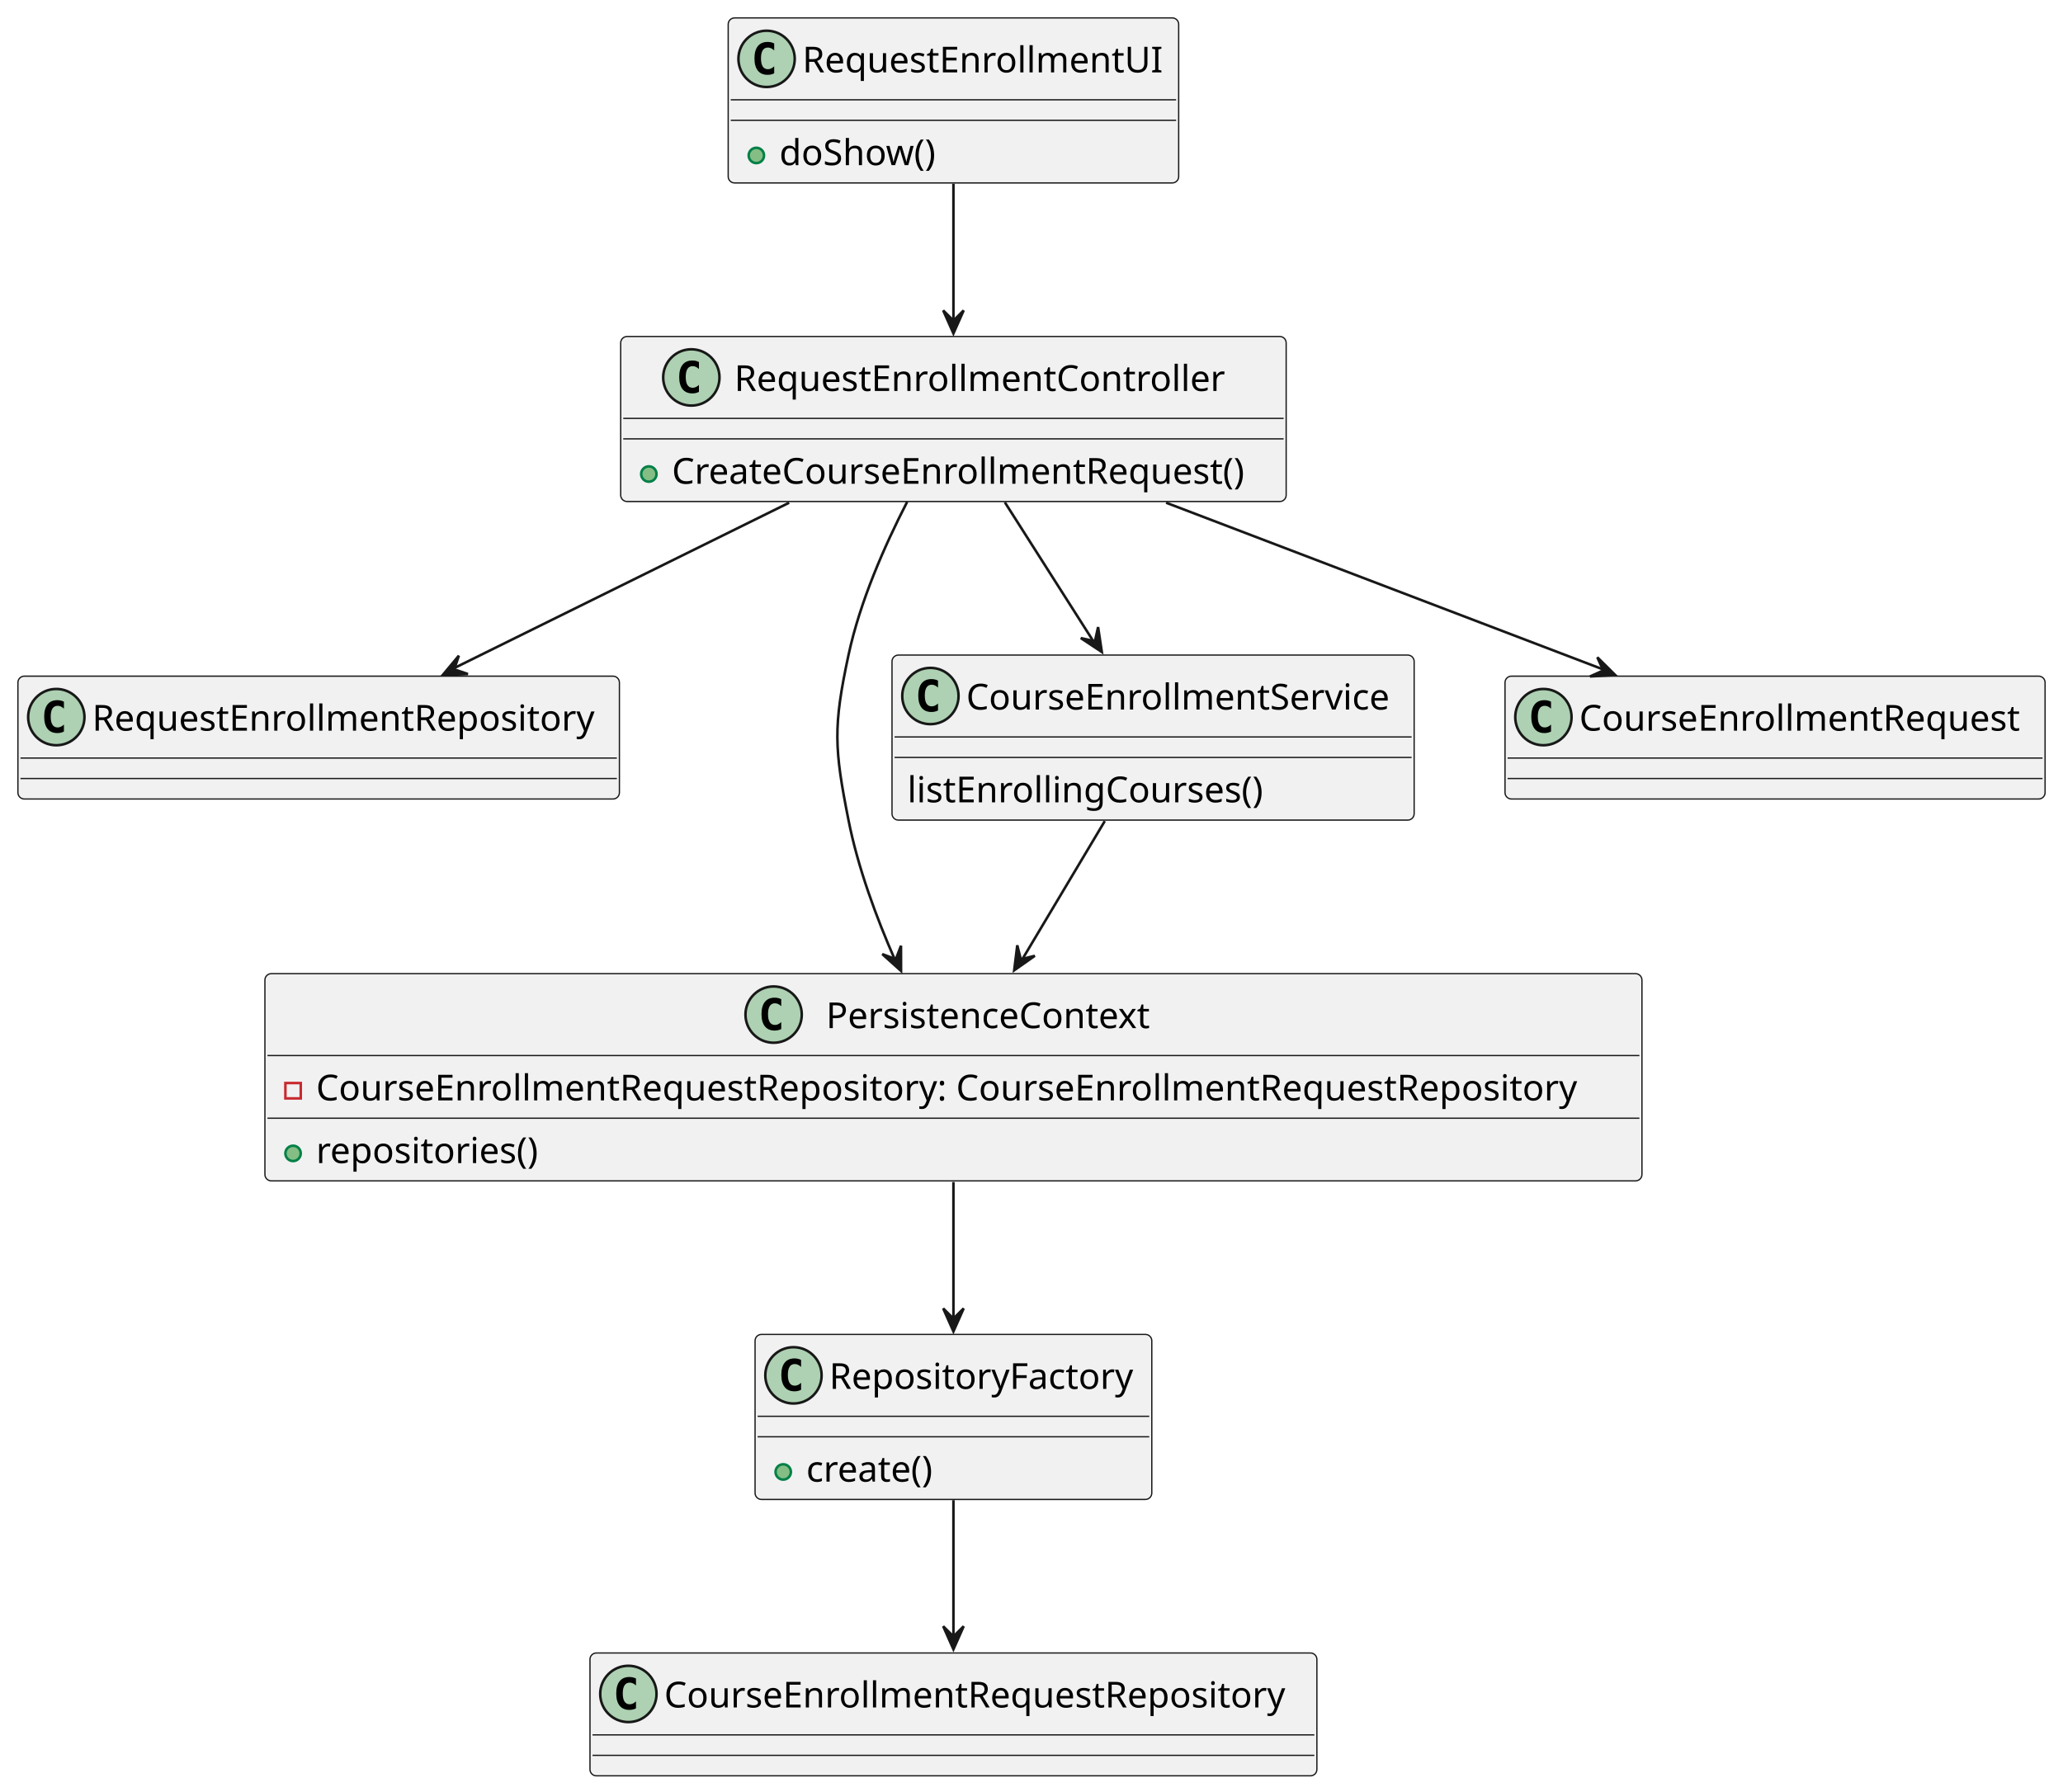
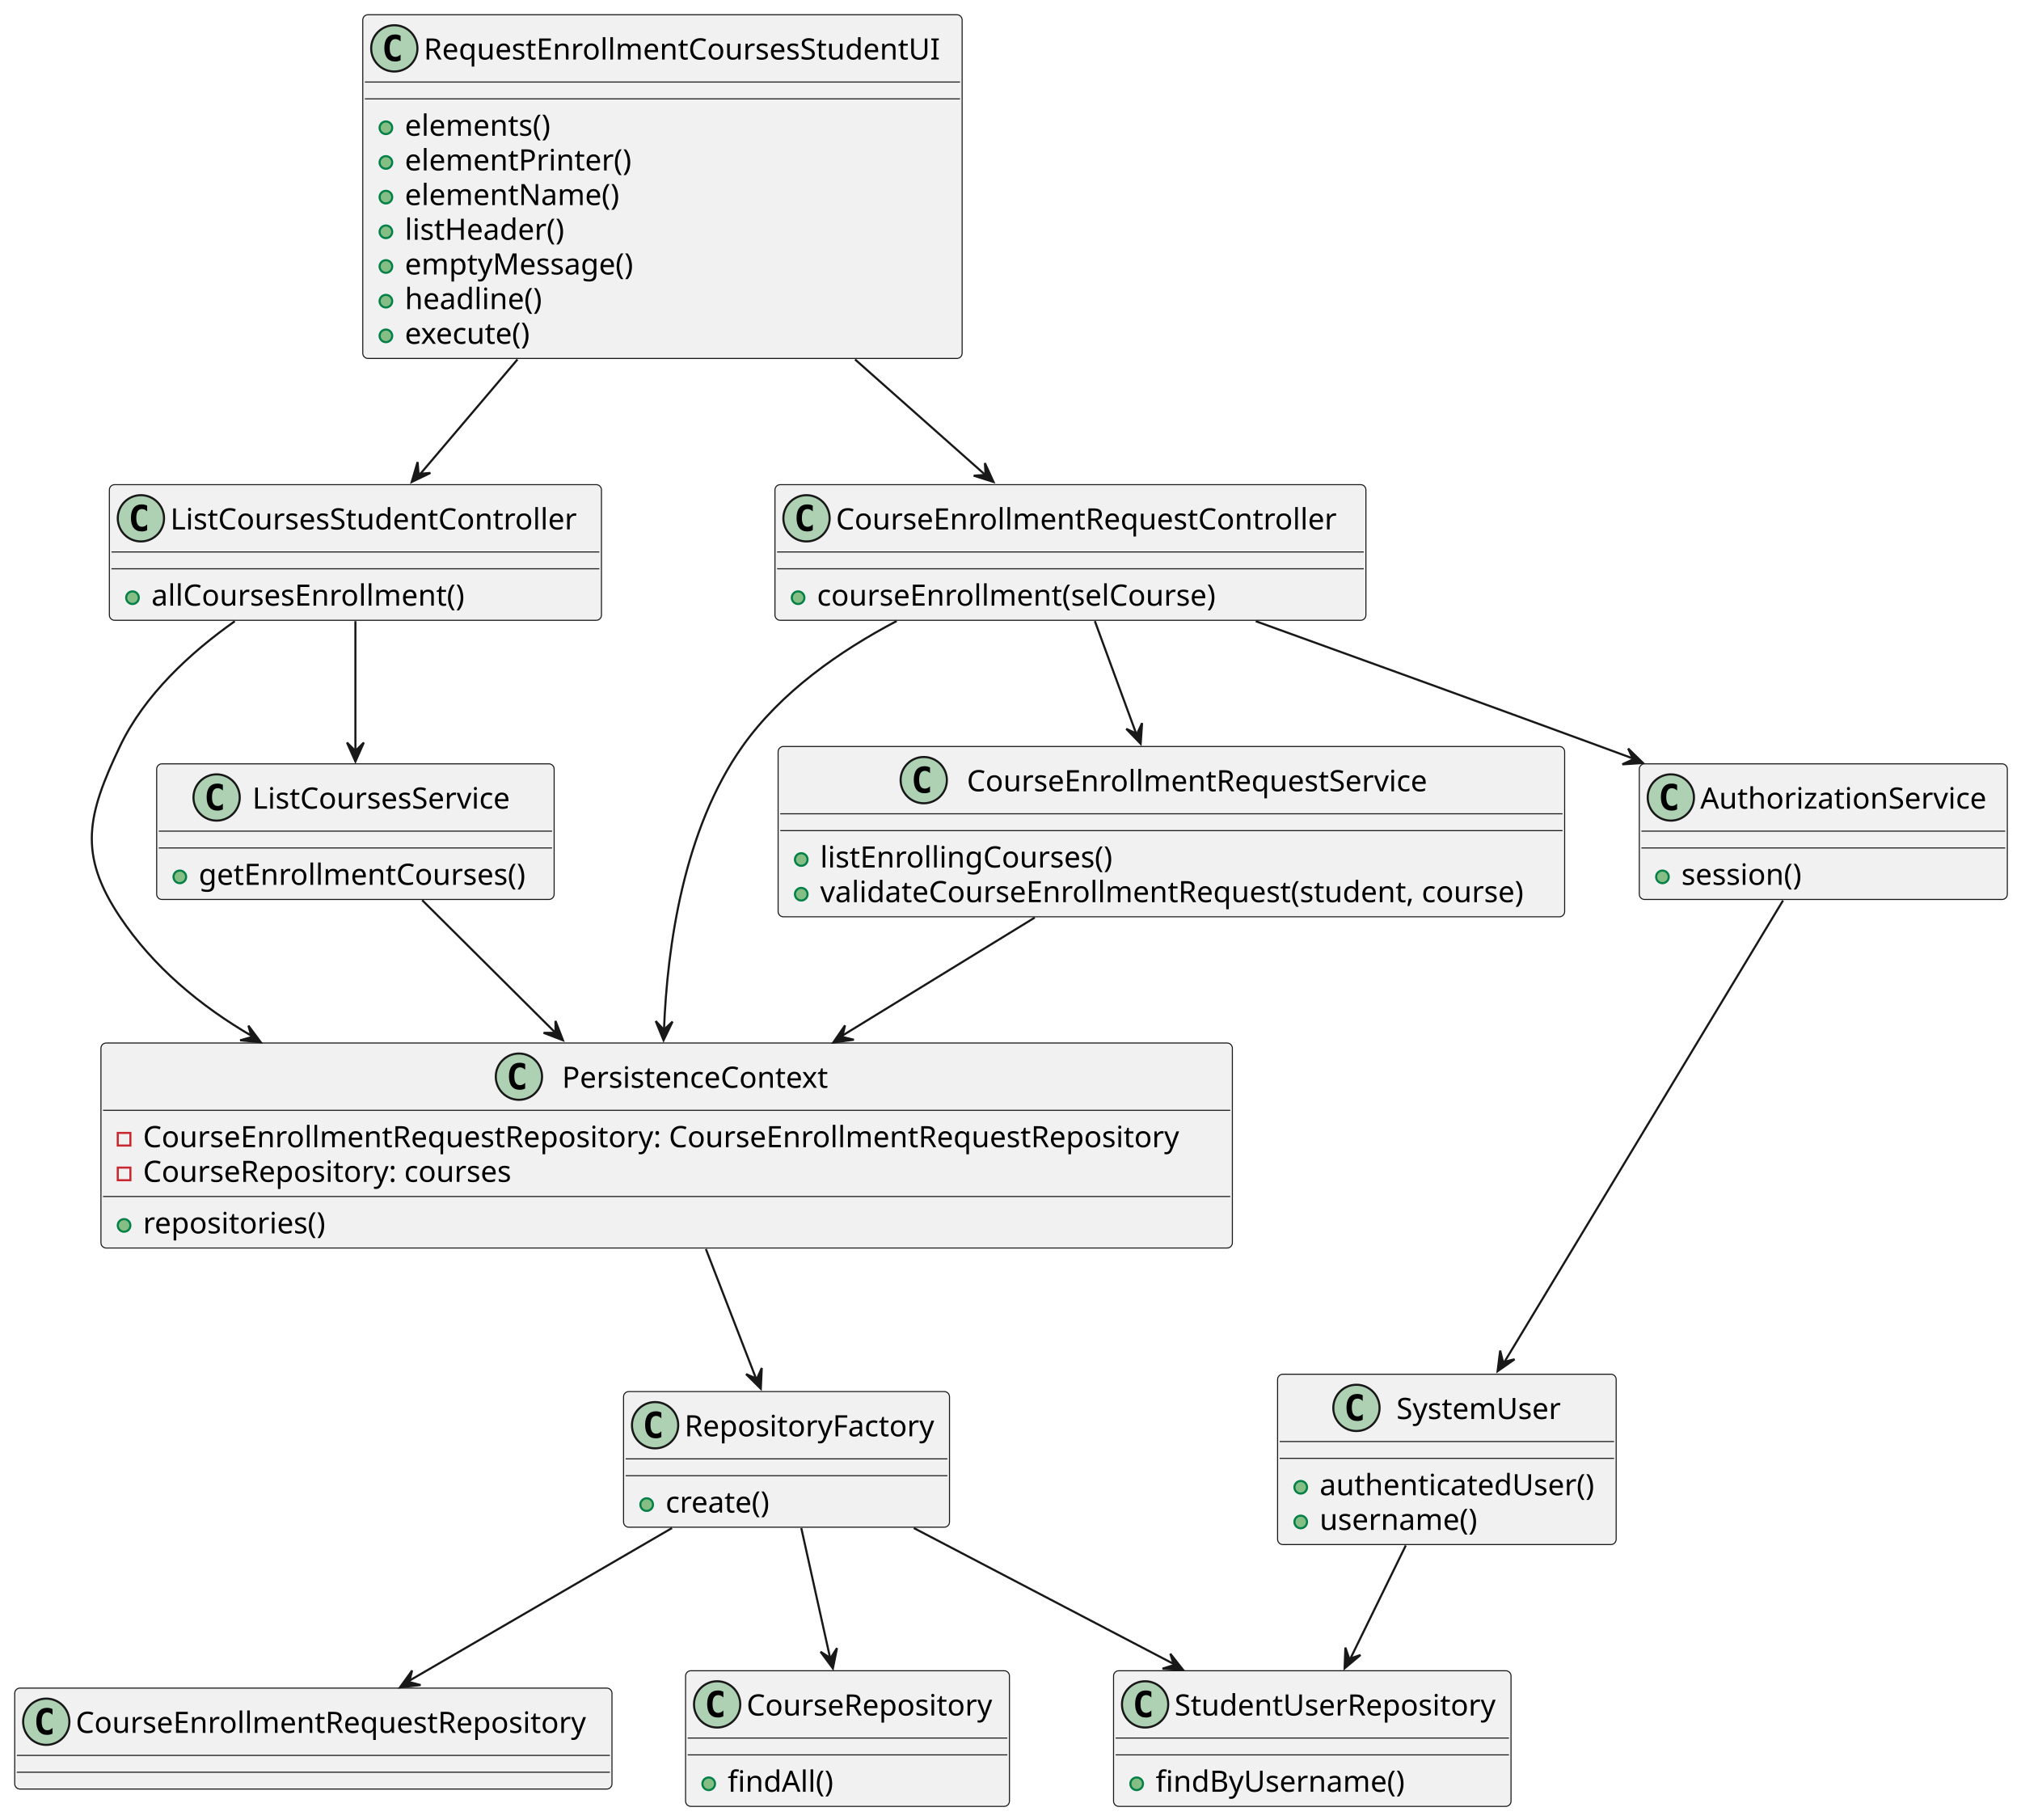
- <svg xmlns="http://www.w3.org/2000/svg" contentStyleType="text/css" height="700px" preserveAspectRatio="none" style="width:806px;height:700px;background:#FFFFFF;" version="1.1" viewBox="0 0 806 700" width="806px" zoomAndPan="magnify">
+ <svg xmlns="http://www.w3.org/2000/svg" contentStyleType="text/css" height="865px" preserveAspectRatio="none" style="width:961px;height:865px;background:#FFFFFF;" version="1.1" viewBox="0 0 961 865" width="961px" zoomAndPan="magnify">
  <defs />
  <g>
-     <g id="elem_RequestEnrollmentUI">
-       <rect codeLine="2" fill="#F1F1F1" height="64.488" id="RequestEnrollmentUI" rx="2.5" ry="2.5" style="stroke:#181818;stroke-width:0.5;" width="176" x="284.5" y="7" />
-       <ellipse cx="299.5" cy="23" fill="#ADD1B2" rx="11" ry="11" style="stroke:#181818;stroke-width:1.0;" />
-       <path d="M302.473,28.643 Q301.892,28.942 301.253,29.091 Q300.614,29.241 299.908,29.241 Q297.401,29.241 296.082,27.589 Q294.762,25.937 294.762,22.816 Q294.762,19.686 296.082,18.035 Q297.401,16.383 299.908,16.383 Q300.614,16.383 301.261,16.532 Q301.909,16.682 302.473,16.98 L302.473,19.703 Q301.842,19.122 301.249,18.852 Q300.655,18.582 300.024,18.582 Q298.68,18.582 297.995,19.649 Q297.31,20.716 297.31,22.816 Q297.31,24.908 297.995,25.974 Q298.68,27.041 300.024,27.041 Q300.655,27.041 301.249,26.771 Q301.842,26.502 302.473,25.92 Z " fill="#000000" />
-       <text fill="#000000" font-family="sans-serif" font-size="14" lengthAdjust="spacing" textLength="144" x="313.5" y="28.291">RequestEnrollmentUI</text>
-       <line style="stroke:#181818;stroke-width:0.5;" x1="285.5" x2="459.5" y1="39" y2="39" />
-       <line style="stroke:#181818;stroke-width:0.5;" x1="285.5" x2="459.5" y1="47" y2="47" />
-       <ellipse cx="295.5" cy="60.744" fill="#84BE84" rx="3" ry="3" style="stroke:#038048;stroke-width:1.0;" />
-       <text fill="#000000" font-family="sans-serif" font-size="14" lengthAdjust="spacing" textLength="65" x="304.5" y="64.535">doShow()</text>
-     </g>
-     <g id="elem_RequestEnrollmentController">
-       <rect codeLine="6" fill="#F1F1F1" height="64.488" id="RequestEnrollmentController" rx="2.5" ry="2.5" style="stroke:#181818;stroke-width:0.5;" width="260" x="242.5" y="131.49" />
-       <ellipse cx="270.1" cy="147.49" fill="#ADD1B2" rx="11" ry="11" style="stroke:#181818;stroke-width:1.0;" />
-       <path d="M273.073,153.133 Q272.492,153.432 271.853,153.581 Q271.214,153.731 270.508,153.731 Q268.001,153.731 266.682,152.079 Q265.362,150.427 265.362,147.306 Q265.362,144.177 266.682,142.525 Q268.001,140.873 270.508,140.873 Q271.214,140.873 271.861,141.022 Q272.509,141.172 273.073,141.47 L273.073,144.193 Q272.442,143.612 271.849,143.342 Q271.255,143.072 270.624,143.072 Q269.28,143.072 268.595,144.139 Q267.91,145.206 267.91,147.306 Q267.91,149.398 268.595,150.464 Q269.28,151.531 270.624,151.531 Q271.255,151.531 271.849,151.261 Q272.442,150.992 273.073,150.41 Z " fill="#000000" />
-       <text fill="#000000" font-family="sans-serif" font-size="14" lengthAdjust="spacing" textLength="200" x="286.9" y="152.781">RequestEnrollmentController</text>
-       <line style="stroke:#181818;stroke-width:0.5;" x1="243.5" x2="501.5" y1="163.49" y2="163.49" />
-       <line style="stroke:#181818;stroke-width:0.5;" x1="243.5" x2="501.5" y1="171.49" y2="171.49" />
-       <ellipse cx="253.5" cy="185.234" fill="#84BE84" rx="3" ry="3" style="stroke:#038048;stroke-width:1.0;" />
-       <text fill="#000000" font-family="sans-serif" font-size="14" lengthAdjust="spacing" textLength="234" x="262.5" y="189.025">CreateCourseEnrollmentRequest()</text>
-     </g>
-     <g id="elem_RequestEnrollmentRepository">
-       <rect codeLine="10" fill="#F1F1F1" height="48" id="RequestEnrollmentRepository" rx="2.5" ry="2.5" style="stroke:#181818;stroke-width:0.5;" width="235" x="7" y="264.22" />
-       <ellipse cx="22" cy="280.22" fill="#ADD1B2" rx="11" ry="11" style="stroke:#181818;stroke-width:1.0;" />
-       <path d="M24.973,285.863 Q24.392,286.162 23.753,286.311 Q23.114,286.461 22.408,286.461 Q19.901,286.461 18.581,284.809 Q17.262,283.157 17.262,280.036 Q17.262,276.906 18.581,275.255 Q19.901,273.603 22.408,273.603 Q23.114,273.603 23.761,273.752 Q24.409,273.902 24.973,274.2 L24.973,276.923 Q24.342,276.342 23.749,276.072 Q23.155,275.803 22.524,275.803 Q21.18,275.803 20.495,276.869 Q19.81,277.936 19.81,280.036 Q19.81,282.128 20.495,283.194 Q21.18,284.261 22.524,284.261 Q23.155,284.261 23.749,283.991 Q24.342,283.721 24.973,283.14 Z " fill="#000000" />
-       <text fill="#000000" font-family="sans-serif" font-size="14" lengthAdjust="spacing" textLength="203" x="36" y="285.511">RequestEnrollmentRepository</text>
-       <line style="stroke:#181818;stroke-width:0.5;" x1="8" x2="241" y1="296.22" y2="296.22" />
-       <line style="stroke:#181818;stroke-width:0.5;" x1="8" x2="241" y1="304.22" y2="304.22" />
+     <g id="elem_RequestEnrollmentCoursesStudentUI">
+       <rect codeLine="2" fill="#F1F1F1" height="163.418" id="RequestEnrollmentCoursesStudentUI" rx="2.5" ry="2.5" style="stroke:#181818;stroke-width:0.5;" width="285" x="172.5" y="7" />
+       <ellipse cx="187.5" cy="23" fill="#ADD1B2" rx="11" ry="11" style="stroke:#181818;stroke-width:1.0;" />
+       <path d="M190.473,28.643 Q189.892,28.942 189.253,29.091 Q188.614,29.241 187.908,29.241 Q185.401,29.241 184.082,27.589 Q182.762,25.937 182.762,22.816 Q182.762,19.686 184.082,18.035 Q185.401,16.383 187.908,16.383 Q188.614,16.383 189.261,16.532 Q189.909,16.682 190.473,16.98 L190.473,19.703 Q189.842,19.122 189.249,18.852 Q188.655,18.582 188.024,18.582 Q186.68,18.582 185.995,19.649 Q185.31,20.716 185.31,22.816 Q185.31,24.908 185.995,25.974 Q186.68,27.041 188.024,27.041 Q188.655,27.041 189.249,26.771 Q189.842,26.502 190.473,25.92 Z " fill="#000000" />
+       <text fill="#000000" font-family="sans-serif" font-size="14" lengthAdjust="spacing" textLength="253" x="201.5" y="28.291">RequestEnrollmentCoursesStudentUI</text>
+       <line style="stroke:#181818;stroke-width:0.5;" x1="173.5" x2="456.5" y1="39" y2="39" />
+       <line style="stroke:#181818;stroke-width:0.5;" x1="173.5" x2="456.5" y1="47" y2="47" />
+       <ellipse cx="183.5" cy="60.744" fill="#84BE84" rx="3" ry="3" style="stroke:#038048;stroke-width:1.0;" />
+       <text fill="#000000" font-family="sans-serif" font-size="14" lengthAdjust="spacing" textLength="72" x="192.5" y="64.535">elements()</text>
+       <ellipse cx="183.5" cy="77.232" fill="#84BE84" rx="3" ry="3" style="stroke:#038048;stroke-width:1.0;" />
+       <text fill="#000000" font-family="sans-serif" font-size="14" lengthAdjust="spacing" textLength="111" x="192.5" y="81.023">elementPrinter()</text>
+       <ellipse cx="183.5" cy="93.721" fill="#84BE84" rx="3" ry="3" style="stroke:#038048;stroke-width:1.0;" />
+       <text fill="#000000" font-family="sans-serif" font-size="14" lengthAdjust="spacing" textLength="104" x="192.5" y="97.512">elementName()</text>
+       <ellipse cx="183.5" cy="110.209" fill="#84BE84" rx="3" ry="3" style="stroke:#038048;stroke-width:1.0;" />
+       <text fill="#000000" font-family="sans-serif" font-size="14" lengthAdjust="spacing" textLength="79" x="192.5" y="114">listHeader()</text>
+       <ellipse cx="183.5" cy="126.697" fill="#84BE84" rx="3" ry="3" style="stroke:#038048;stroke-width:1.0;" />
+       <text fill="#000000" font-family="sans-serif" font-size="14" lengthAdjust="spacing" textLength="111" x="192.5" y="130.488">emptyMessage()</text>
+       <ellipse cx="183.5" cy="143.185" fill="#84BE84" rx="3" ry="3" style="stroke:#038048;stroke-width:1.0;" />
+       <text fill="#000000" font-family="sans-serif" font-size="14" lengthAdjust="spacing" textLength="69" x="192.5" y="146.977">headline()</text>
+       <ellipse cx="183.5" cy="159.674" fill="#84BE84" rx="3" ry="3" style="stroke:#038048;stroke-width:1.0;" />
+       <text fill="#000000" font-family="sans-serif" font-size="14" lengthAdjust="spacing" textLength="64" x="192.5" y="163.465">execute()</text>
+     </g>
+     <g id="elem_ListCoursesStudentController">
+       <rect codeLine="12" fill="#F1F1F1" height="64.488" id="ListCoursesStudentController" rx="2.5" ry="2.5" style="stroke:#181818;stroke-width:0.5;" width="234" x="52" y="230.42" />
+       <ellipse cx="67" cy="246.42" fill="#ADD1B2" rx="11" ry="11" style="stroke:#181818;stroke-width:1.0;" />
+       <path d="M69.973,252.063 Q69.392,252.362 68.753,252.511 Q68.114,252.661 67.408,252.661 Q64.901,252.661 63.581,251.009 Q62.262,249.357 62.262,246.236 Q62.262,243.107 63.581,241.455 Q64.901,239.803 67.408,239.803 Q68.114,239.803 68.761,239.952 Q69.409,240.102 69.973,240.4 L69.973,243.123 Q69.342,242.542 68.749,242.272 Q68.155,242.002 67.524,242.002 Q66.18,242.002 65.495,243.069 Q64.81,244.136 64.81,246.236 Q64.81,248.328 65.495,249.394 Q66.18,250.461 67.524,250.461 Q68.155,250.461 68.749,250.191 Q69.342,249.922 69.973,249.34 Z " fill="#000000" />
+       <text fill="#000000" font-family="sans-serif" font-size="14" lengthAdjust="spacing" textLength="202" x="81" y="251.711">ListCoursesStudentController</text>
+       <line style="stroke:#181818;stroke-width:0.5;" x1="53" x2="285" y1="262.42" y2="262.42" />
+       <line style="stroke:#181818;stroke-width:0.5;" x1="53" x2="285" y1="270.42" y2="270.42" />
+       <ellipse cx="63" cy="284.164" fill="#84BE84" rx="3" ry="3" style="stroke:#038048;stroke-width:1.0;" />
+       <text fill="#000000" font-family="sans-serif" font-size="14" lengthAdjust="spacing" textLength="157" x="72" y="287.955">allCoursesEnrollment()</text>
+     </g>
+     <g id="elem_CourseEnrollmentRequestController">
+       <rect codeLine="16" fill="#F1F1F1" height="64.488" id="CourseEnrollmentRequestController" rx="2.5" ry="2.5" style="stroke:#181818;stroke-width:0.5;" width="281" x="368.5" y="230.42" />
+       <ellipse cx="383.5" cy="246.42" fill="#ADD1B2" rx="11" ry="11" style="stroke:#181818;stroke-width:1.0;" />
+       <path d="M386.473,252.063 Q385.892,252.362 385.253,252.511 Q384.614,252.661 383.908,252.661 Q381.401,252.661 380.082,251.009 Q378.762,249.357 378.762,246.236 Q378.762,243.107 380.082,241.455 Q381.401,239.803 383.908,239.803 Q384.614,239.803 385.261,239.952 Q385.909,240.102 386.473,240.4 L386.473,243.123 Q385.842,242.542 385.249,242.272 Q384.655,242.002 384.024,242.002 Q382.68,242.002 381.995,243.069 Q381.31,244.136 381.31,246.236 Q381.31,248.328 381.995,249.394 Q382.68,250.461 384.024,250.461 Q384.655,250.461 385.249,250.191 Q385.842,249.922 386.473,249.34 Z " fill="#000000" />
+       <text fill="#000000" font-family="sans-serif" font-size="14" lengthAdjust="spacing" textLength="249" x="397.5" y="251.711">CourseEnrollmentRequestController</text>
+       <line style="stroke:#181818;stroke-width:0.5;" x1="369.5" x2="648.5" y1="262.42" y2="262.42" />
+       <line style="stroke:#181818;stroke-width:0.5;" x1="369.5" x2="648.5" y1="270.42" y2="270.42" />
+       <ellipse cx="379.5" cy="284.164" fill="#84BE84" rx="3" ry="3" style="stroke:#038048;stroke-width:1.0;" />
+       <text fill="#000000" font-family="sans-serif" font-size="14" lengthAdjust="spacing" textLength="199" x="388.5" y="287.955">courseEnrollment(selCourse)</text>
+     </g>
+     <g id="elem_ListCoursesService">
+       <rect codeLine="20" fill="#F1F1F1" height="64.488" id="ListCoursesService" rx="2.5" ry="2.5" style="stroke:#181818;stroke-width:0.5;" width="189" x="74.5" y="363.15" />
+       <ellipse cx="103" cy="379.15" fill="#ADD1B2" rx="11" ry="11" style="stroke:#181818;stroke-width:1.0;" />
+       <path d="M105.973,384.793 Q105.392,385.092 104.753,385.241 Q104.114,385.391 103.408,385.391 Q100.901,385.391 99.582,383.739 Q98.262,382.087 98.262,378.966 Q98.262,375.837 99.582,374.185 Q100.901,372.533 103.408,372.533 Q104.114,372.533 104.761,372.682 Q105.409,372.832 105.973,373.13 L105.973,375.853 Q105.342,375.272 104.749,375.002 Q104.155,374.733 103.524,374.733 Q102.18,374.733 101.495,375.799 Q100.81,376.866 100.81,378.966 Q100.81,381.058 101.495,382.124 Q102.18,383.191 103.524,383.191 Q104.155,383.191 104.749,382.921 Q105.342,382.651 105.973,382.07 Z " fill="#000000" />
+       <text fill="#000000" font-family="sans-serif" font-size="14" lengthAdjust="spacing" textLength="127" x="120" y="384.441">ListCoursesService</text>
+       <line style="stroke:#181818;stroke-width:0.5;" x1="75.5" x2="262.5" y1="395.15" y2="395.15" />
+       <line style="stroke:#181818;stroke-width:0.5;" x1="75.5" x2="262.5" y1="403.15" y2="403.15" />
+       <ellipse cx="85.5" cy="416.894" fill="#84BE84" rx="3" ry="3" style="stroke:#038048;stroke-width:1.0;" />
+       <text fill="#000000" font-family="sans-serif" font-size="14" lengthAdjust="spacing" textLength="163" x="94.5" y="420.685">getEnrollmentCourses()</text>
+     </g>
+     <g id="elem_StudentUserRepository">
+       <rect codeLine="24" fill="#F1F1F1" height="64.488" id="StudentUserRepository" rx="2.5" ry="2.5" style="stroke:#181818;stroke-width:0.5;" width="189" x="529.5" y="794.32" />
+       <ellipse cx="544.5" cy="810.32" fill="#ADD1B2" rx="11" ry="11" style="stroke:#181818;stroke-width:1.0;" />
+       <path d="M547.473,815.963 Q546.892,816.262 546.253,816.411 Q545.614,816.561 544.908,816.561 Q542.401,816.561 541.082,814.909 Q539.762,813.257 539.762,810.136 Q539.762,807.006 541.082,805.355 Q542.401,803.703 544.908,803.703 Q545.614,803.703 546.261,803.852 Q546.909,804.002 547.473,804.301 L547.473,807.023 Q546.842,806.442 546.249,806.172 Q545.655,805.903 545.024,805.903 Q543.68,805.903 542.995,806.969 Q542.31,808.036 542.31,810.136 Q542.31,812.228 542.995,813.294 Q543.68,814.361 545.024,814.361 Q545.655,814.361 546.249,814.091 Q546.842,813.822 547.473,813.24 Z " fill="#000000" />
+       <text fill="#000000" font-family="sans-serif" font-size="14" lengthAdjust="spacing" textLength="157" x="558.5" y="815.611">StudentUserRepository</text>
+       <line style="stroke:#181818;stroke-width:0.5;" x1="530.5" x2="717.5" y1="826.32" y2="826.32" />
+       <line style="stroke:#181818;stroke-width:0.5;" x1="530.5" x2="717.5" y1="834.32" y2="834.32" />
+       <ellipse cx="540.5" cy="848.064" fill="#84BE84" rx="3" ry="3" style="stroke:#038048;stroke-width:1.0;" />
+       <text fill="#000000" font-family="sans-serif" font-size="14" lengthAdjust="spacing" textLength="121" x="549.5" y="851.855">findByUsername()</text>
+     </g>
+     <g id="elem_AuthorizationService">
+       <rect codeLine="28" fill="#F1F1F1" height="64.488" id="AuthorizationService" rx="2.5" ry="2.5" style="stroke:#181818;stroke-width:0.5;" width="175" x="779.5" y="363.15" />
+       <ellipse cx="794.5" cy="379.15" fill="#ADD1B2" rx="11" ry="11" style="stroke:#181818;stroke-width:1.0;" />
+       <path d="M797.473,384.793 Q796.892,385.092 796.253,385.241 Q795.614,385.391 794.908,385.391 Q792.401,385.391 791.082,383.739 Q789.762,382.087 789.762,378.966 Q789.762,375.837 791.082,374.185 Q792.401,372.533 794.908,372.533 Q795.614,372.533 796.261,372.682 Q796.909,372.832 797.473,373.13 L797.473,375.853 Q796.842,375.272 796.249,375.002 Q795.655,374.733 795.024,374.733 Q793.68,374.733 792.995,375.799 Q792.31,376.866 792.31,378.966 Q792.31,381.058 792.995,382.124 Q793.68,383.191 795.024,383.191 Q795.655,383.191 796.249,382.921 Q796.842,382.651 797.473,382.07 Z " fill="#000000" />
+       <text fill="#000000" font-family="sans-serif" font-size="14" lengthAdjust="spacing" textLength="143" x="808.5" y="384.441">AuthorizationService</text>
+       <line style="stroke:#181818;stroke-width:0.5;" x1="780.5" x2="953.5" y1="395.15" y2="395.15" />
+       <line style="stroke:#181818;stroke-width:0.5;" x1="780.5" x2="953.5" y1="403.15" y2="403.15" />
+       <ellipse cx="790.5" cy="416.894" fill="#84BE84" rx="3" ry="3" style="stroke:#038048;stroke-width:1.0;" />
+       <text fill="#000000" font-family="sans-serif" font-size="14" lengthAdjust="spacing" textLength="61" x="799.5" y="420.685">session()</text>
    </g>
    <g id="elem_PersistenceContext">
-       <rect codeLine="13" fill="#F1F1F1" height="80.977" id="PersistenceContext" rx="2.5" ry="2.5" style="stroke:#181818;stroke-width:0.5;" width="538" x="103.5" y="380.47" />
-       <ellipse cx="302.25" cy="396.47" fill="#ADD1B2" rx="11" ry="11" style="stroke:#181818;stroke-width:1.0;" />
-       <path d="M305.223,402.113 Q304.642,402.412 304.003,402.561 Q303.364,402.711 302.658,402.711 Q300.151,402.711 298.832,401.059 Q297.512,399.407 297.512,396.286 Q297.512,393.156 298.832,391.505 Q300.151,389.853 302.658,389.853 Q303.364,389.853 304.011,390.002 Q304.659,390.152 305.223,390.45 L305.223,393.173 Q304.592,392.592 303.999,392.322 Q303.405,392.053 302.774,392.053 Q301.43,392.053 300.745,393.119 Q300.06,394.186 300.06,396.286 Q300.06,398.378 300.745,399.444 Q301.43,400.511 302.774,400.511 Q303.405,400.511 303.999,400.241 Q304.592,399.971 305.223,399.39 Z " fill="#000000" />
-       <text fill="#000000" font-family="sans-serif" font-size="14" lengthAdjust="spacing" textLength="132" x="322.75" y="401.761">PersistenceContext</text>
-       <line style="stroke:#181818;stroke-width:0.5;" x1="104.5" x2="640.5" y1="412.47" y2="412.47" />
-       <rect fill="none" height="6" style="stroke:#C82930;stroke-width:1.0;" width="6" x="111.5" y="423.214" />
-       <text fill="#000000" font-family="sans-serif" font-size="14" lengthAdjust="spacing" textLength="512" x="123.5" y="430.005">CourseEnrollmentRequestRepository: CourseEnrollmentRequestRepository</text>
-       <line style="stroke:#181818;stroke-width:0.5;" x1="104.5" x2="640.5" y1="436.958" y2="436.958" />
-       <ellipse cx="114.5" cy="450.702" fill="#84BE84" rx="3" ry="3" style="stroke:#038048;stroke-width:1.0;" />
-       <text fill="#000000" font-family="sans-serif" font-size="14" lengthAdjust="spacing" textLength="92" x="123.5" y="454.493">repositories()</text>
+       <rect codeLine="32" fill="#F1F1F1" height="97.465" id="PersistenceContext" rx="2.5" ry="2.5" style="stroke:#181818;stroke-width:0.5;" width="538" x="48" y="495.88" />
+       <ellipse cx="246.75" cy="511.88" fill="#ADD1B2" rx="11" ry="11" style="stroke:#181818;stroke-width:1.0;" />
+       <path d="M249.723,517.523 Q249.142,517.822 248.503,517.971 Q247.864,518.121 247.158,518.121 Q244.651,518.121 243.332,516.469 Q242.012,514.817 242.012,511.696 Q242.012,508.567 243.332,506.915 Q244.651,505.263 247.158,505.263 Q247.864,505.263 248.511,505.412 Q249.159,505.562 249.723,505.861 L249.723,508.583 Q249.092,508.002 248.499,507.732 Q247.905,507.462 247.274,507.462 Q245.93,507.462 245.245,508.529 Q244.56,509.596 244.56,511.696 Q244.56,513.788 245.245,514.854 Q245.93,515.921 247.274,515.921 Q247.905,515.921 248.499,515.651 Q249.092,515.381 249.723,514.8 Z " fill="#000000" />
+       <text fill="#000000" font-family="sans-serif" font-size="14" lengthAdjust="spacing" textLength="132" x="267.25" y="517.171">PersistenceContext</text>
+       <line style="stroke:#181818;stroke-width:0.5;" x1="49" x2="585" y1="527.88" y2="527.88" />
+       <rect fill="none" height="6" style="stroke:#C82930;stroke-width:1.0;" width="6" x="56" y="538.624" />
+       <text fill="#000000" font-family="sans-serif" font-size="14" lengthAdjust="spacing" textLength="512" x="68" y="545.415">CourseEnrollmentRequestRepository: CourseEnrollmentRequestRepository</text>
+       <rect fill="none" height="6" style="stroke:#C82930;stroke-width:1.0;" width="6" x="56" y="555.112" />
+       <text fill="#000000" font-family="sans-serif" font-size="14" lengthAdjust="spacing" textLength="183" x="68" y="561.903">CourseRepository: courses</text>
+       <line style="stroke:#181818;stroke-width:0.5;" x1="49" x2="585" y1="568.857" y2="568.857" />
+       <ellipse cx="59" cy="582.601" fill="#84BE84" rx="3" ry="3" style="stroke:#038048;stroke-width:1.0;" />
+       <text fill="#000000" font-family="sans-serif" font-size="14" lengthAdjust="spacing" textLength="92" x="68" y="586.392">repositories()</text>
    </g>
    <g id="elem_RepositoryFactory">
-       <rect codeLine="18" fill="#F1F1F1" height="64.488" id="RepositoryFactory" rx="2.5" ry="2.5" style="stroke:#181818;stroke-width:0.5;" width="155" x="295" y="521.44" />
-       <ellipse cx="310" cy="537.44" fill="#ADD1B2" rx="11" ry="11" style="stroke:#181818;stroke-width:1.0;" />
-       <path d="M312.973,543.083 Q312.392,543.382 311.753,543.531 Q311.114,543.681 310.408,543.681 Q307.901,543.681 306.582,542.029 Q305.262,540.377 305.262,537.256 Q305.262,534.126 306.582,532.475 Q307.901,530.823 310.408,530.823 Q311.114,530.823 311.761,530.972 Q312.409,531.122 312.973,531.42 L312.973,534.143 Q312.342,533.562 311.749,533.292 Q311.155,533.023 310.524,533.023 Q309.18,533.023 308.495,534.089 Q307.81,535.156 307.81,537.256 Q307.81,539.348 308.495,540.414 Q309.18,541.481 310.524,541.481 Q311.155,541.481 311.749,541.211 Q312.342,540.942 312.973,540.36 Z " fill="#000000" />
-       <text fill="#000000" font-family="sans-serif" font-size="14" lengthAdjust="spacing" textLength="123" x="324" y="542.731">RepositoryFactory</text>
-       <line style="stroke:#181818;stroke-width:0.5;" x1="296" x2="449" y1="553.44" y2="553.44" />
-       <line style="stroke:#181818;stroke-width:0.5;" x1="296" x2="449" y1="561.44" y2="561.44" />
-       <ellipse cx="306" cy="575.184" fill="#84BE84" rx="3" ry="3" style="stroke:#038048;stroke-width:1.0;" />
-       <text fill="#000000" font-family="sans-serif" font-size="14" lengthAdjust="spacing" textLength="52" x="315" y="578.975">create()</text>
-     </g>
-     <g id="elem_CourseEnrollmentService">
-       <rect codeLine="22" fill="#F1F1F1" height="64.488" id="CourseEnrollmentService" rx="2.5" ry="2.5" style="stroke:#181818;stroke-width:0.5;" width="204" x="348.5" y="255.98" />
-       <ellipse cx="363.5" cy="271.98" fill="#ADD1B2" rx="11" ry="11" style="stroke:#181818;stroke-width:1.0;" />
-       <path d="M366.473,277.623 Q365.892,277.922 365.253,278.071 Q364.614,278.221 363.908,278.221 Q361.401,278.221 360.082,276.569 Q358.762,274.917 358.762,271.796 Q358.762,268.666 360.082,267.015 Q361.401,265.363 363.908,265.363 Q364.614,265.363 365.261,265.512 Q365.909,265.662 366.473,265.961 L366.473,268.683 Q365.842,268.102 365.249,267.832 Q364.655,267.562 364.024,267.562 Q362.68,267.562 361.995,268.629 Q361.31,269.696 361.31,271.796 Q361.31,273.888 361.995,274.954 Q362.68,276.021 364.024,276.021 Q364.655,276.021 365.249,275.751 Q365.842,275.481 366.473,274.9 Z " fill="#000000" />
-       <text fill="#000000" font-family="sans-serif" font-size="14" lengthAdjust="spacing" textLength="172" x="377.5" y="277.271">CourseEnrollmentService</text>
-       <line style="stroke:#181818;stroke-width:0.5;" x1="349.5" x2="551.5" y1="287.98" y2="287.98" />
-       <line style="stroke:#181818;stroke-width:0.5;" x1="349.5" x2="551.5" y1="295.98" y2="295.98" />
-       <text fill="#000000" font-family="sans-serif" font-size="14" lengthAdjust="spacing" textLength="148" x="354.5" y="313.515">listEnrollingCourses()</text>
-     </g>
-     <g id="elem_CourseEnrollmentRequest">
-       <rect codeLine="26" fill="#F1F1F1" height="48" id="CourseEnrollmentRequest" rx="2.5" ry="2.5" style="stroke:#181818;stroke-width:0.5;" width="211" x="588" y="264.22" />
-       <ellipse cx="603" cy="280.22" fill="#ADD1B2" rx="11" ry="11" style="stroke:#181818;stroke-width:1.0;" />
-       <path d="M605.973,285.863 Q605.392,286.162 604.753,286.311 Q604.114,286.461 603.408,286.461 Q600.901,286.461 599.582,284.809 Q598.262,283.157 598.262,280.036 Q598.262,276.906 599.582,275.255 Q600.901,273.603 603.408,273.603 Q604.114,273.603 604.761,273.752 Q605.409,273.902 605.973,274.2 L605.973,276.923 Q605.342,276.342 604.749,276.072 Q604.155,275.803 603.524,275.803 Q602.18,275.803 601.495,276.869 Q600.81,277.936 600.81,280.036 Q600.81,282.128 601.495,283.194 Q602.18,284.261 603.524,284.261 Q604.155,284.261 604.749,283.991 Q605.342,283.721 605.973,283.14 Z " fill="#000000" />
-       <text fill="#000000" font-family="sans-serif" font-size="14" lengthAdjust="spacing" textLength="179" x="617" y="285.511">CourseEnrollmentRequest</text>
-       <line style="stroke:#181818;stroke-width:0.5;" x1="589" x2="798" y1="296.22" y2="296.22" />
-       <line style="stroke:#181818;stroke-width:0.5;" x1="589" x2="798" y1="304.22" y2="304.22" />
+       <rect codeLine="38" fill="#F1F1F1" height="64.488" id="RepositoryFactory" rx="2.5" ry="2.5" style="stroke:#181818;stroke-width:0.5;" width="155" x="296.5" y="661.59" />
+       <ellipse cx="311.5" cy="677.59" fill="#ADD1B2" rx="11" ry="11" style="stroke:#181818;stroke-width:1.0;" />
+       <path d="M314.473,683.233 Q313.892,683.532 313.253,683.681 Q312.614,683.831 311.908,683.831 Q309.401,683.831 308.082,682.179 Q306.762,680.527 306.762,677.406 Q306.762,674.277 308.082,672.625 Q309.401,670.973 311.908,670.973 Q312.614,670.973 313.261,671.122 Q313.909,671.272 314.473,671.571 L314.473,674.293 Q313.842,673.712 313.249,673.442 Q312.655,673.173 312.024,673.173 Q310.68,673.173 309.995,674.239 Q309.31,675.306 309.31,677.406 Q309.31,679.498 309.995,680.564 Q310.68,681.631 312.024,681.631 Q312.655,681.631 313.249,681.361 Q313.842,681.091 314.473,680.51 Z " fill="#000000" />
+       <text fill="#000000" font-family="sans-serif" font-size="14" lengthAdjust="spacing" textLength="123" x="325.5" y="682.881">RepositoryFactory</text>
+       <line style="stroke:#181818;stroke-width:0.5;" x1="297.5" x2="450.5" y1="693.59" y2="693.59" />
+       <line style="stroke:#181818;stroke-width:0.5;" x1="297.5" x2="450.5" y1="701.59" y2="701.59" />
+       <ellipse cx="307.5" cy="715.334" fill="#84BE84" rx="3" ry="3" style="stroke:#038048;stroke-width:1.0;" />
+       <text fill="#000000" font-family="sans-serif" font-size="14" lengthAdjust="spacing" textLength="52" x="316.5" y="719.125">create()</text>
+     </g>
+     <g id="elem_CourseEnrollmentRequestService">
+       <rect codeLine="42" fill="#F1F1F1" height="80.977" id="CourseEnrollmentRequestService" rx="2.5" ry="2.5" style="stroke:#181818;stroke-width:0.5;" width="374" x="370" y="354.9" />
+       <ellipse cx="439.25" cy="370.9" fill="#ADD1B2" rx="11" ry="11" style="stroke:#181818;stroke-width:1.0;" />
+       <path d="M442.223,376.543 Q441.642,376.842 441.003,376.991 Q440.364,377.141 439.658,377.141 Q437.151,377.141 435.832,375.489 Q434.512,373.837 434.512,370.716 Q434.512,367.587 435.832,365.935 Q437.151,364.283 439.658,364.283 Q440.364,364.283 441.011,364.432 Q441.659,364.582 442.223,364.88 L442.223,367.603 Q441.592,367.022 440.999,366.752 Q440.405,366.483 439.774,366.483 Q438.43,366.483 437.745,367.549 Q437.06,368.616 437.06,370.716 Q437.06,372.808 437.745,373.874 Q438.43,374.941 439.774,374.941 Q440.405,374.941 440.999,374.671 Q441.592,374.401 442.223,373.82 Z " fill="#000000" />
+       <text fill="#000000" font-family="sans-serif" font-size="14" lengthAdjust="spacing" textLength="227" x="459.75" y="376.191">CourseEnrollmentRequestService</text>
+       <line style="stroke:#181818;stroke-width:0.5;" x1="371" x2="743" y1="386.9" y2="386.9" />
+       <line style="stroke:#181818;stroke-width:0.5;" x1="371" x2="743" y1="394.9" y2="394.9" />
+       <ellipse cx="381" cy="408.644" fill="#84BE84" rx="3" ry="3" style="stroke:#038048;stroke-width:1.0;" />
+       <text fill="#000000" font-family="sans-serif" font-size="14" lengthAdjust="spacing" textLength="148" x="390" y="412.435">listEnrollingCourses()</text>
+       <ellipse cx="381" cy="425.132" fill="#84BE84" rx="3" ry="3" style="stroke:#038048;stroke-width:1.0;" />
+       <text fill="#000000" font-family="sans-serif" font-size="14" lengthAdjust="spacing" textLength="348" x="390" y="428.923">validateCourseEnrollmentRequest(student, course)</text>
    </g>
    <g id="elem_CourseEnrollmentRequestRepository">
-       <rect codeLine="29" fill="#F1F1F1" height="48" id="CourseEnrollmentRequestRepository" rx="2.5" ry="2.5" style="stroke:#181818;stroke-width:0.5;" width="284" x="230.5" y="645.93" />
-       <ellipse cx="245.5" cy="661.93" fill="#ADD1B2" rx="11" ry="11" style="stroke:#181818;stroke-width:1.0;" />
-       <path d="M248.473,667.573 Q247.892,667.872 247.253,668.021 Q246.614,668.171 245.908,668.171 Q243.401,668.171 242.082,666.519 Q240.762,664.867 240.762,661.746 Q240.762,658.616 242.082,656.965 Q243.401,655.313 245.908,655.313 Q246.614,655.313 247.261,655.462 Q247.909,655.612 248.473,655.91 L248.473,658.633 Q247.842,658.052 247.249,657.782 Q246.655,657.513 246.024,657.513 Q244.68,657.513 243.995,658.579 Q243.31,659.646 243.31,661.746 Q243.31,663.838 243.995,664.904 Q244.68,665.971 246.024,665.971 Q246.655,665.971 247.249,665.701 Q247.842,665.432 248.473,664.85 Z " fill="#000000" />
-       <text fill="#000000" font-family="sans-serif" font-size="14" lengthAdjust="spacing" textLength="252" x="259.5" y="667.221">CourseEnrollmentRequestRepository</text>
-       <line style="stroke:#181818;stroke-width:0.5;" x1="231.5" x2="513.5" y1="677.93" y2="677.93" />
-       <line style="stroke:#181818;stroke-width:0.5;" x1="231.5" x2="513.5" y1="685.93" y2="685.93" />
-     </g>
-     <g id="link_RequestEnrollmentUI_RequestEnrollmentController">
-       <path codeLine="32" d="M372.5,71.79 C372.5,88.22 372.5,108.41 372.5,125.59 " fill="none" id="RequestEnrollmentUI-to-RequestEnrollmentController" style="stroke:#181818;stroke-width:1.0;" />
-       <polygon fill="#181818" points="372.5,130.3,376.5,121.3,372.5,125.3,368.5,121.3,372.5,130.3" style="stroke:#181818;stroke-width:1.0;" />
-     </g>
-     <g id="link_RequestEnrollmentController_RequestEnrollmentRepository">
-       <path codeLine="33" d="M308.31,196.44 C267.52,216.58 215.37,242.34 177.04,261.27 " fill="none" id="RequestEnrollmentController-to-RequestEnrollmentRepository" style="stroke:#181818;stroke-width:1.0;" />
-       <polygon fill="#181818" points="172.97,263.78,182.811,263.383,177.453,261.567,179.27,256.209,172.97,263.78" style="stroke:#181818;stroke-width:1.0;" />
-     </g>
-     <g id="link_RequestEnrollmentController_PersistenceContext">
-       <path codeLine="34" d="M354.42,196.11 C345.62,213.21 335.98,235.09 331.5,255.98 C325.49,284 325.93,292.35 331.5,320.47 C335.18,339.07 342.39,358.56 349.75,375.31 " fill="none" id="RequestEnrollmentController-to-PersistenceContext" style="stroke:#181818;stroke-width:1.0;" />
-       <polygon fill="#181818" points="352.03,379.41,352.01,369.561,349.99,374.845,344.706,372.825,352.03,379.41" style="stroke:#181818;stroke-width:1.0;" />
-     </g>
-     <g id="link_RequestEnrollmentController_CourseEnrollmentService">
-       <path codeLine="35" d="M392.59,196.28 C403.23,212.99 416.36,233.6 427.42,250.98 " fill="none" id="RequestEnrollmentController-to-CourseEnrollmentService" style="stroke:#181818;stroke-width:1.0;" />
-       <polygon fill="#181818" points="430.48,254.78,429.016,245.041,427.793,250.564,422.27,249.34,430.48,254.78" style="stroke:#181818;stroke-width:1.0;" />
-     </g>
-     <g id="link_CourseEnrollmentService_PersistenceContext">
-       <path codeLine="36" d="M431.62,320.87 C421.89,337.17 409.87,357.32 399.21,375.19 " fill="none" id="CourseEnrollmentService-to-PersistenceContext" style="stroke:#181818;stroke-width:1.0;" />
-       <polygon fill="#181818" points="396.24,379.16,404.3,373.5,398.812,374.873,397.44,369.385,396.24,379.16" style="stroke:#181818;stroke-width:1.0;" />
+       <rect codeLine="47" fill="#F1F1F1" height="48" id="CourseEnrollmentRequestRepository" rx="2.5" ry="2.5" style="stroke:#181818;stroke-width:0.5;" width="284" x="7" y="802.57" />
+       <ellipse cx="22" cy="818.57" fill="#ADD1B2" rx="11" ry="11" style="stroke:#181818;stroke-width:1.0;" />
+       <path d="M24.973,824.213 Q24.392,824.512 23.753,824.661 Q23.114,824.811 22.408,824.811 Q19.901,824.811 18.581,823.159 Q17.262,821.507 17.262,818.386 Q17.262,815.256 18.581,813.605 Q19.901,811.953 22.408,811.953 Q23.114,811.953 23.761,812.102 Q24.409,812.252 24.973,812.551 L24.973,815.273 Q24.342,814.692 23.749,814.422 Q23.155,814.153 22.524,814.153 Q21.18,814.153 20.495,815.219 Q19.81,816.286 19.81,818.386 Q19.81,820.478 20.495,821.544 Q21.18,822.611 22.524,822.611 Q23.155,822.611 23.749,822.341 Q24.342,822.072 24.973,821.49 Z " fill="#000000" />
+       <text fill="#000000" font-family="sans-serif" font-size="14" lengthAdjust="spacing" textLength="252" x="36" y="823.861">CourseEnrollmentRequestRepository</text>
+       <line style="stroke:#181818;stroke-width:0.5;" x1="8" x2="290" y1="834.57" y2="834.57" />
+       <line style="stroke:#181818;stroke-width:0.5;" x1="8" x2="290" y1="842.57" y2="842.57" />
+     </g>
+     <g id="elem_CourseRepository">
+       <rect codeLine="50" fill="#F1F1F1" height="64.488" id="CourseRepository" rx="2.5" ry="2.5" style="stroke:#181818;stroke-width:0.5;" width="154" x="326" y="794.32" />
+       <ellipse cx="341" cy="810.32" fill="#ADD1B2" rx="11" ry="11" style="stroke:#181818;stroke-width:1.0;" />
+       <path d="M343.973,815.963 Q343.392,816.262 342.753,816.411 Q342.114,816.561 341.408,816.561 Q338.901,816.561 337.582,814.909 Q336.262,813.257 336.262,810.136 Q336.262,807.006 337.582,805.355 Q338.901,803.703 341.408,803.703 Q342.114,803.703 342.761,803.852 Q343.409,804.002 343.973,804.301 L343.973,807.023 Q343.342,806.442 342.749,806.172 Q342.155,805.903 341.524,805.903 Q340.18,805.903 339.495,806.969 Q338.81,808.036 338.81,810.136 Q338.81,812.228 339.495,813.294 Q340.18,814.361 341.524,814.361 Q342.155,814.361 342.749,814.091 Q343.342,813.822 343.973,813.24 Z " fill="#000000" />
+       <text fill="#000000" font-family="sans-serif" font-size="14" lengthAdjust="spacing" textLength="122" x="355" y="815.611">CourseRepository</text>
+       <line style="stroke:#181818;stroke-width:0.5;" x1="327" x2="479" y1="826.32" y2="826.32" />
+       <line style="stroke:#181818;stroke-width:0.5;" x1="327" x2="479" y1="834.32" y2="834.32" />
+       <ellipse cx="337" cy="848.064" fill="#84BE84" rx="3" ry="3" style="stroke:#038048;stroke-width:1.0;" />
+       <text fill="#000000" font-family="sans-serif" font-size="14" lengthAdjust="spacing" textLength="55" x="346" y="851.855">findAll()</text>
+     </g>
+     <g id="elem_SystemUser">
+       <rect codeLine="54" fill="#F1F1F1" height="80.977" id="SystemUser" rx="2.5" ry="2.5" style="stroke:#181818;stroke-width:0.5;" width="161" x="607.5" y="653.35" />
+       <ellipse cx="645" cy="669.35" fill="#ADD1B2" rx="11" ry="11" style="stroke:#181818;stroke-width:1.0;" />
+       <path d="M647.973,674.993 Q647.392,675.292 646.753,675.441 Q646.114,675.591 645.408,675.591 Q642.901,675.591 641.582,673.939 Q640.262,672.287 640.262,669.166 Q640.262,666.037 641.582,664.385 Q642.901,662.733 645.408,662.733 Q646.114,662.733 646.761,662.882 Q647.409,663.032 647.973,663.331 L647.973,666.053 Q647.342,665.472 646.749,665.202 Q646.155,664.933 645.524,664.933 Q644.18,664.933 643.495,665.999 Q642.81,667.066 642.81,669.166 Q642.81,671.258 643.495,672.324 Q644.18,673.391 645.524,673.391 Q646.155,673.391 646.749,673.121 Q647.342,672.851 647.973,672.27 Z " fill="#000000" />
+       <text fill="#000000" font-family="sans-serif" font-size="14" lengthAdjust="spacing" textLength="79" x="664" y="674.641">SystemUser</text>
+       <line style="stroke:#181818;stroke-width:0.5;" x1="608.5" x2="767.5" y1="685.35" y2="685.35" />
+       <line style="stroke:#181818;stroke-width:0.5;" x1="608.5" x2="767.5" y1="693.35" y2="693.35" />
+       <ellipse cx="618.5" cy="707.094" fill="#84BE84" rx="3" ry="3" style="stroke:#038048;stroke-width:1.0;" />
+       <text fill="#000000" font-family="sans-serif" font-size="14" lengthAdjust="spacing" textLength="135" x="627.5" y="710.885">authenticatedUser()</text>
+       <ellipse cx="618.5" cy="723.582" fill="#84BE84" rx="3" ry="3" style="stroke:#038048;stroke-width:1.0;" />
+       <text fill="#000000" font-family="sans-serif" font-size="14" lengthAdjust="spacing" textLength="78" x="627.5" y="727.373">username()</text>
+     </g>
+     <g id="link_RequestEnrollmentCoursesStudentUI_CourseEnrollmentRequestController">
+       <path codeLine="59" d="M406.6,170.9 C428.68,190.46 451.12,210.36 469.35,226.52 " fill="none" id="RequestEnrollmentCoursesStudentUI-to-CourseEnrollmentRequestController" style="stroke:#181818;stroke-width:1.0;" />
+       <polygon fill="#181818" points="472.41,229.12,468.324,220.159,468.667,225.805,463.02,226.148,472.41,229.12" style="stroke:#181818;stroke-width:1.0;" />
+     </g>
+     <g id="link_RequestEnrollmentCoursesStudentUI_ListCoursesStudentController">
+       <path codeLine="60" d="M246.06,170.9 C229.73,190.13 213.13,209.69 199.53,225.7 " fill="none" id="RequestEnrollmentCoursesStudentUI-to-ListCoursesStudentController" style="stroke:#181818;stroke-width:1.0;" />
+       <polygon fill="#181818" points="195.78,229.12,204.657,224.854,199.019,225.311,198.562,219.672,195.78,229.12" style="stroke:#181818;stroke-width:1.0;" />
+     </g>
+     <g id="link_ListCoursesStudentController_ListCoursesService">
+       <path codeLine="61" d="M169,295.31 C169,313.93 169,337.59 169,357.12 " fill="none" id="ListCoursesStudentController-to-ListCoursesService" style="stroke:#181818;stroke-width:1.0;" />
+       <polygon fill="#181818" points="169,362.04,173,353.04,169,357.04,165,353.04,169,362.04" style="stroke:#181818;stroke-width:1.0;" />
+     </g>
+     <g id="link_ListCoursesService_PersistenceContext">
+       <path codeLine="62" d="M200.75,427.97 C219.3,446.43 243.18,470.19 264.47,491.36 " fill="none" id="ListCoursesService-to-PersistenceContext" style="stroke:#181818;stroke-width:1.0;" />
+       <polygon fill="#181818" points="267.69,494.56,264.136,485.375,264.147,491.032,258.49,491.043,267.69,494.56" style="stroke:#181818;stroke-width:1.0;" />
+     </g>
+     <g id="link_ListCoursesStudentController_PersistenceContext">
+       <path codeLine="63" d="M111.64,295.36 C90.38,310.38 68.63,330.44 57,354.9 C41.55,387.41 37.01,405.95 57,435.88 C72.9,459.69 95.15,478.24 120,492.69 " fill="none" id="ListCoursesStudentController-to-PersistenceContext" style="stroke:#181818;stroke-width:1.0;" />
+       <polygon fill="#181818" points="124,495.53,118.126,487.625,119.645,493.074,114.196,494.593,124,495.53" style="stroke:#181818;stroke-width:1.0;" />
+     </g>
+     <g id="link_CourseEnrollmentRequestController_AuthorizationService">
+       <path codeLine="64" d="M597.12,295.34 C645.53,312.8 706.62,334.93 761,354.9 C766.18,356.81 771.51,358.77 776.88,360.76 " fill="none" id="CourseEnrollmentRequestController-to-AuthorizationService" style="stroke:#181818;stroke-width:1.0;" />
+       <polygon fill="#181818" points="781.26,362.75,774.201,355.882,776.569,361.019,771.432,363.388,781.26,362.75" style="stroke:#181818;stroke-width:1.0;" />
+     </g>
+     <g id="link_CourseEnrollmentRequestController_PersistenceContext">
+       <path codeLine="65" d="M426.39,295.25 C399.15,309.55 371.19,329.15 353,354.9 C325.21,394.24 317.32,449.24 315.72,489.72 " fill="none" id="CourseEnrollmentRequestController-to-PersistenceContext" style="stroke:#181818;stroke-width:1.0;" />
+       <polygon fill="#181818" points="315.52,494.58,319.801,485.71,315.677,489.582,311.805,485.459,315.52,494.58" style="stroke:#181818;stroke-width:1.0;" />
+     </g>
+     <g id="link_AuthorizationService_SystemUser">
+       <path codeLine="66" d="M847.84,428.12 C815.91,481 751.71,587.32 715.14,647.89 " fill="none" id="AuthorizationService-to-SystemUser" style="stroke:#181818;stroke-width:1.0;" />
+       <polygon fill="#181818" points="712.12,651.89,720.194,646.25,714.703,647.609,713.344,642.117,712.12,651.89" style="stroke:#181818;stroke-width:1.0;" />
+     </g>
+     <g id="link_SystemUser_StudentUserRepository">
+       <path codeLine="67" d="M668.45,734.77 C659.99,752.05 650.15,772.15 641.88,789.03 " fill="none" id="SystemUser-to-StudentUserRepository" style="stroke:#181818;stroke-width:1.0;" />
+       <polygon fill="#181818" points="639.37,793.16,646.924,786.841,641.572,788.671,639.742,783.318,639.37,793.16" style="stroke:#181818;stroke-width:1.0;" />
    </g>
    <g id="link_PersistenceContext_RepositoryFactory">
-       <path codeLine="37" d="M372.5,461.89 C372.5,479.02 372.5,498.92 372.5,515.72 " fill="none" id="PersistenceContext-to-RepositoryFactory" style="stroke:#181818;stroke-width:1.0;" />
-       <polygon fill="#181818" points="372.5,520.28,376.5,511.28,372.5,515.28,368.5,511.28,372.5,520.28" style="stroke:#181818;stroke-width:1.0;" />
+       <path codeLine="68" d="M335.66,593.82 C343.5,614.05 352.46,637.21 359.75,656.04 " fill="none" id="PersistenceContext-to-RepositoryFactory" style="stroke:#181818;stroke-width:1.0;" />
+       <polygon fill="#181818" points="361.76,660.23,362.22,650.392,359.945,655.571,354.766,653.296,361.76,660.23" style="stroke:#181818;stroke-width:1.0;" />
    </g>
    <g id="link_RepositoryFactory_CourseEnrollmentRequestRepository">
-       <path codeLine="38" d="M372.5,586.21 C372.5,602.91 372.5,623.3 372.5,639.66 " fill="none" id="RepositoryFactory-to-CourseEnrollmentRequestRepository" style="stroke:#181818;stroke-width:1.0;" />
-       <polygon fill="#181818" points="372.5,644.49,376.5,635.49,372.5,639.49,368.5,635.49,372.5,644.49" style="stroke:#181818;stroke-width:1.0;" />
-     </g>
-     <g id="link_RequestEnrollmentController_CourseEnrollmentRequest">
-       <path codeLine="39" d="M455.58,196.44 C508.82,216.75 576.99,242.76 626.7,261.73 " fill="none" id="RequestEnrollmentController-to-CourseEnrollmentRequest" style="stroke:#181818;stroke-width:1.0;" />
-       <polygon fill="#181818" points="631.06,263.78,624.063,256.849,626.385,262.007,621.226,264.329,631.06,263.78" style="stroke:#181818;stroke-width:1.0;" />
+       <path codeLine="69" d="M319.53,726.48 C281.07,748.83 230.15,778.41 193.99,799.42 " fill="none" id="RepositoryFactory-to-CourseEnrollmentRequestRepository" style="stroke:#181818;stroke-width:1.0;" />
+       <polygon fill="#181818" points="190.21,802.2,200,801.124,194.53,799.682,195.972,794.212,190.21,802.2" style="stroke:#181818;stroke-width:1.0;" />
+     </g>
+     <g id="link_RepositoryFactory_CourseRepository">
+       <path codeLine="70" d="M381.02,726.48 C385.17,745.19 390.45,768.97 394.79,788.55 " fill="none" id="RepositoryFactory-to-CourseRepository" style="stroke:#181818;stroke-width:1.0;" />
+       <polygon fill="#181818" points="396.04,793.21,397.992,783.557,394.955,788.329,390.183,785.292,396.04,793.21" style="stroke:#181818;stroke-width:1.0;" />
+     </g>
+     <g id="link_RepositoryFactory_StudentUserRepository">
+       <path codeLine="71" d="M434.52,726.48 C472,746.08 520.13,771.25 558.5,791.31 " fill="none" id="RepositoryFactory-to-StudentUserRepository" style="stroke:#181818;stroke-width:1.0;" />
+       <polygon fill="#181818" points="562.61,793.98,556.506,786.251,558.184,791.653,552.783,793.332,562.61,793.98" style="stroke:#181818;stroke-width:1.0;" />
+     </g>
+     <g id="link_CourseEnrollmentRequestController_CourseEnrollmentRequestService">
+       <path codeLine="72" d="M520.62,295.31 C526.55,311.47 533.88,331.42 540.4,349.17 " fill="none" id="CourseEnrollmentRequestController-to-CourseEnrollmentRequestService" style="stroke:#181818;stroke-width:1.0;" />
+       <polygon fill="#181818" points="542.39,353.6,543.064,343.774,540.677,348.903,535.548,346.515,542.39,353.6" style="stroke:#181818;stroke-width:1.0;" />
+     </g>
+     <g id="link_CourseEnrollmentRequestService_PersistenceContext">
+       <path codeLine="73" d="M492.05,436.23 C463.72,453.61 430.16,474.2 400.05,492.67 " fill="none" id="CourseEnrollmentRequestService-to-PersistenceContext" style="stroke:#181818;stroke-width:1.0;" />
+       <polygon fill="#181818" points="396.24,495.62,406.002,494.319,400.501,493.003,401.816,487.502,396.24,495.62" style="stroke:#181818;stroke-width:1.0;" />
    </g>
  </g>
</svg>
